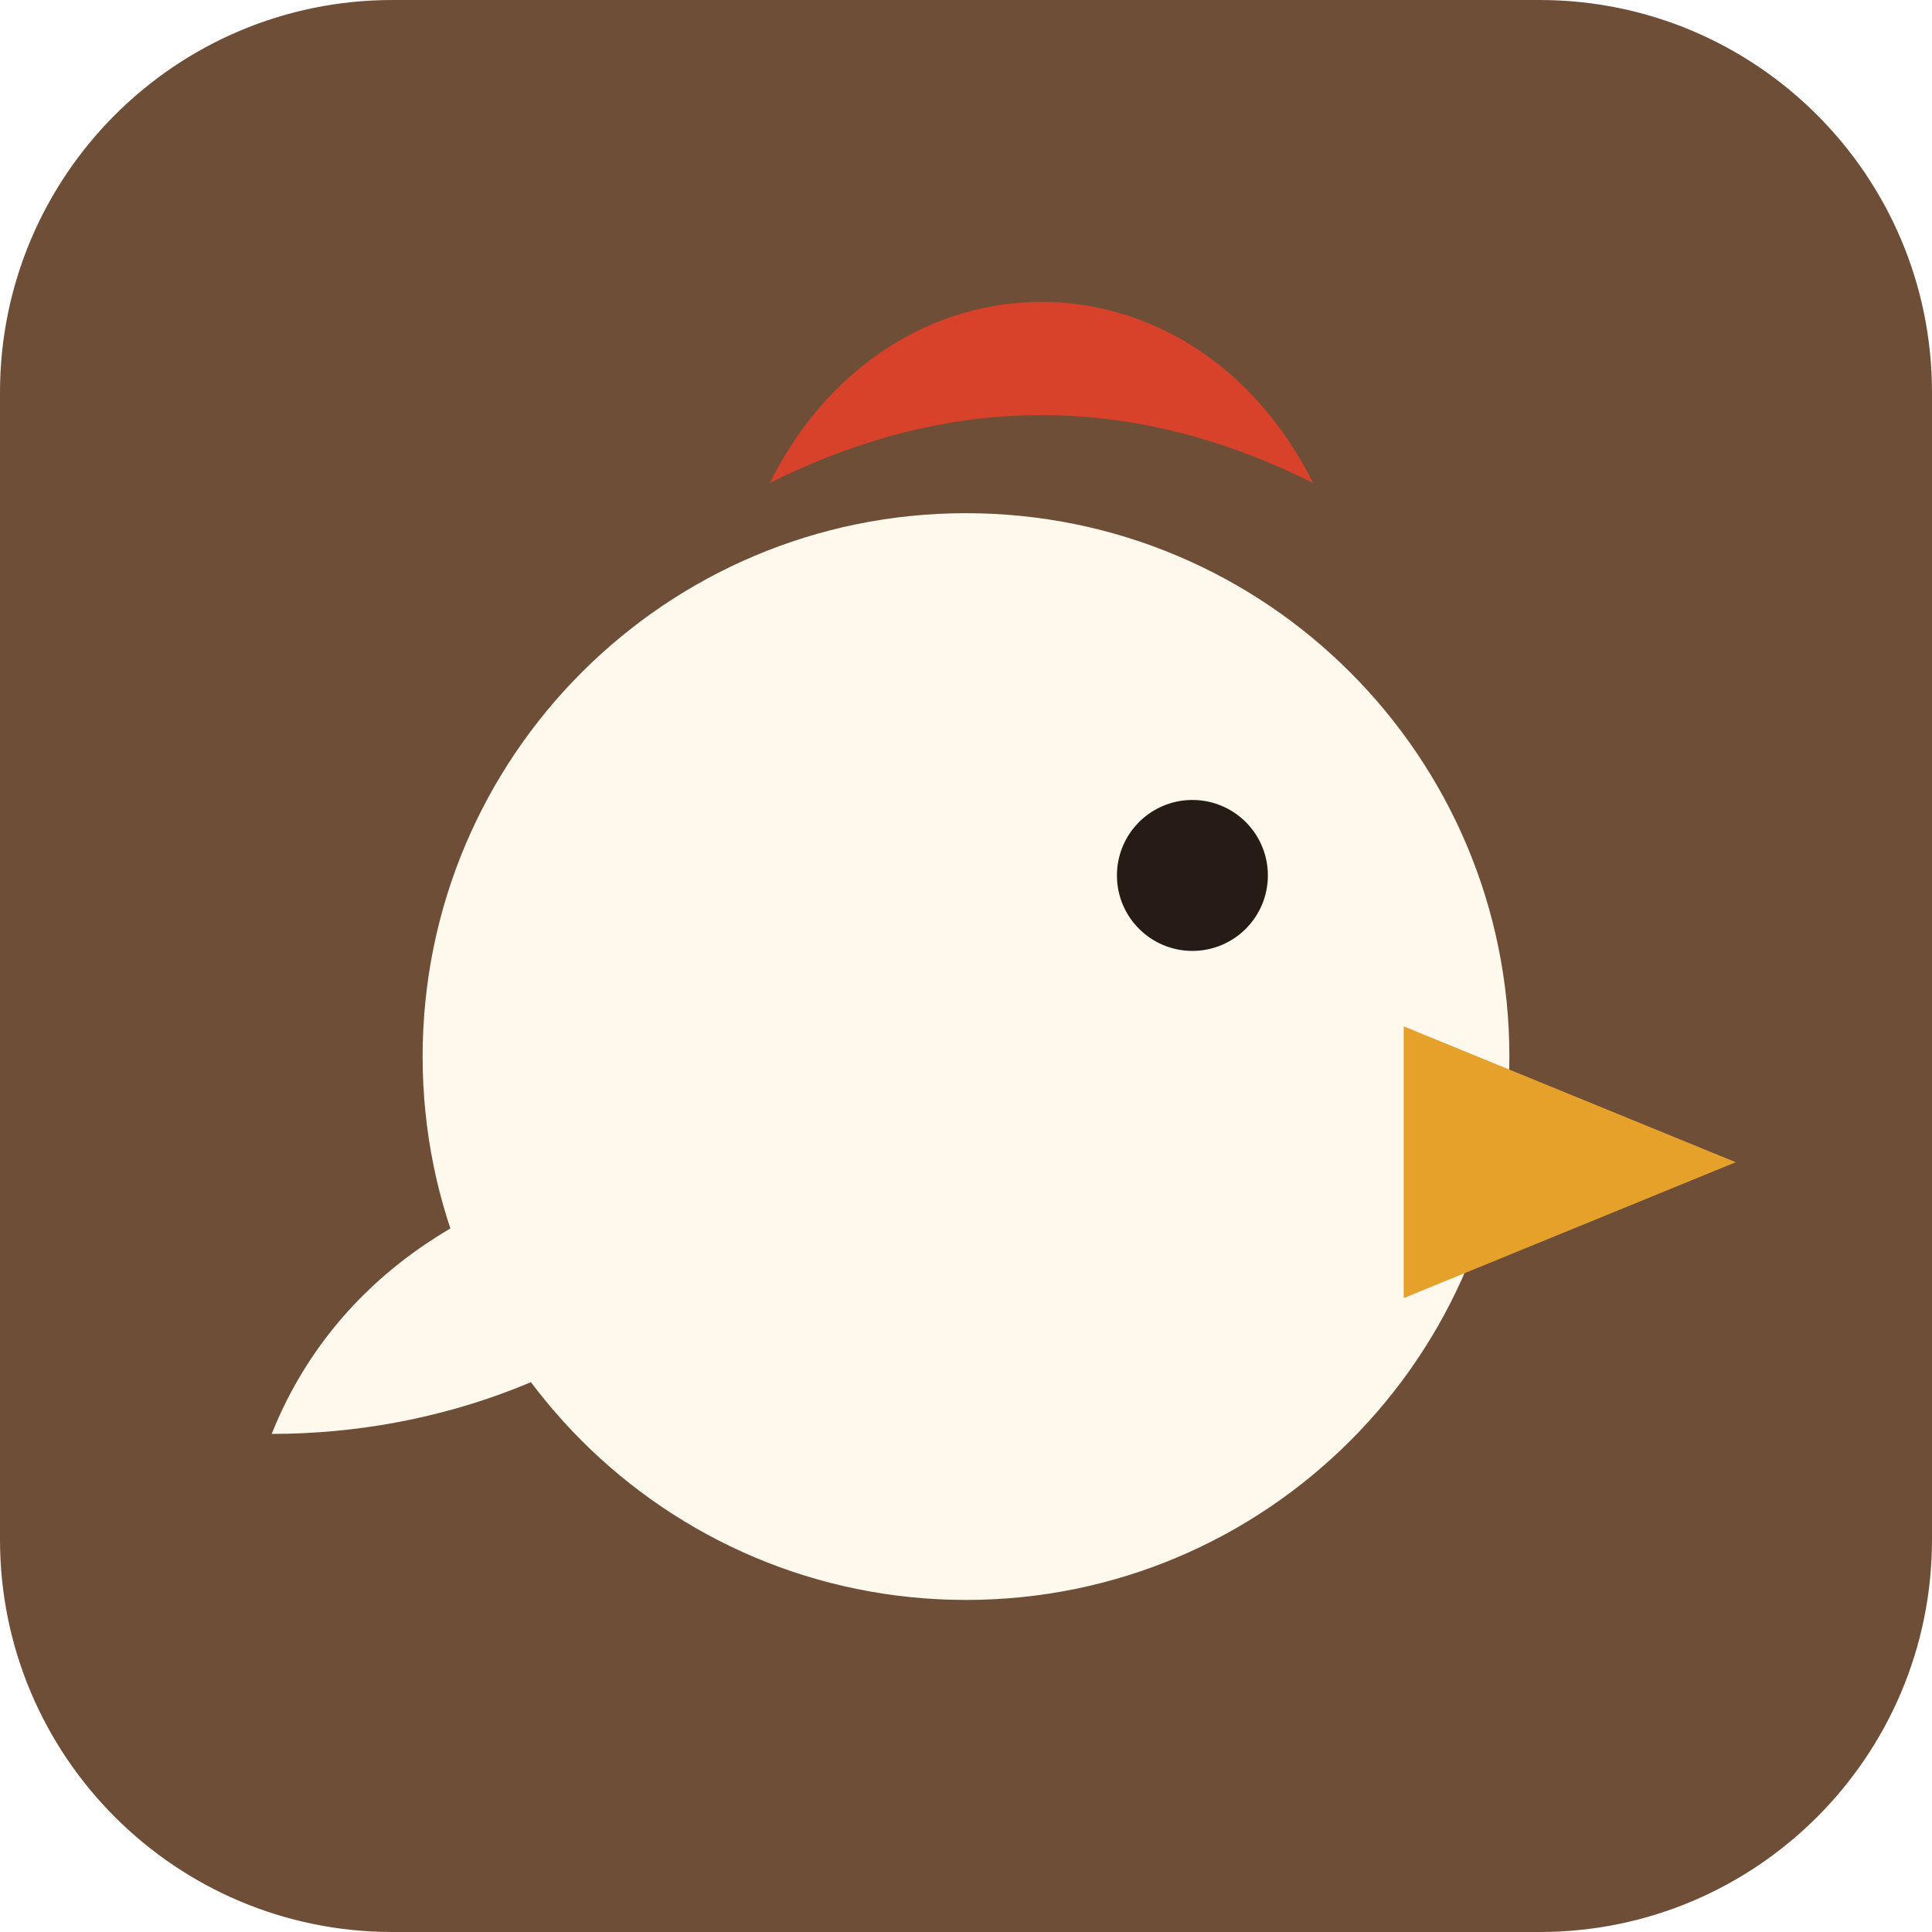
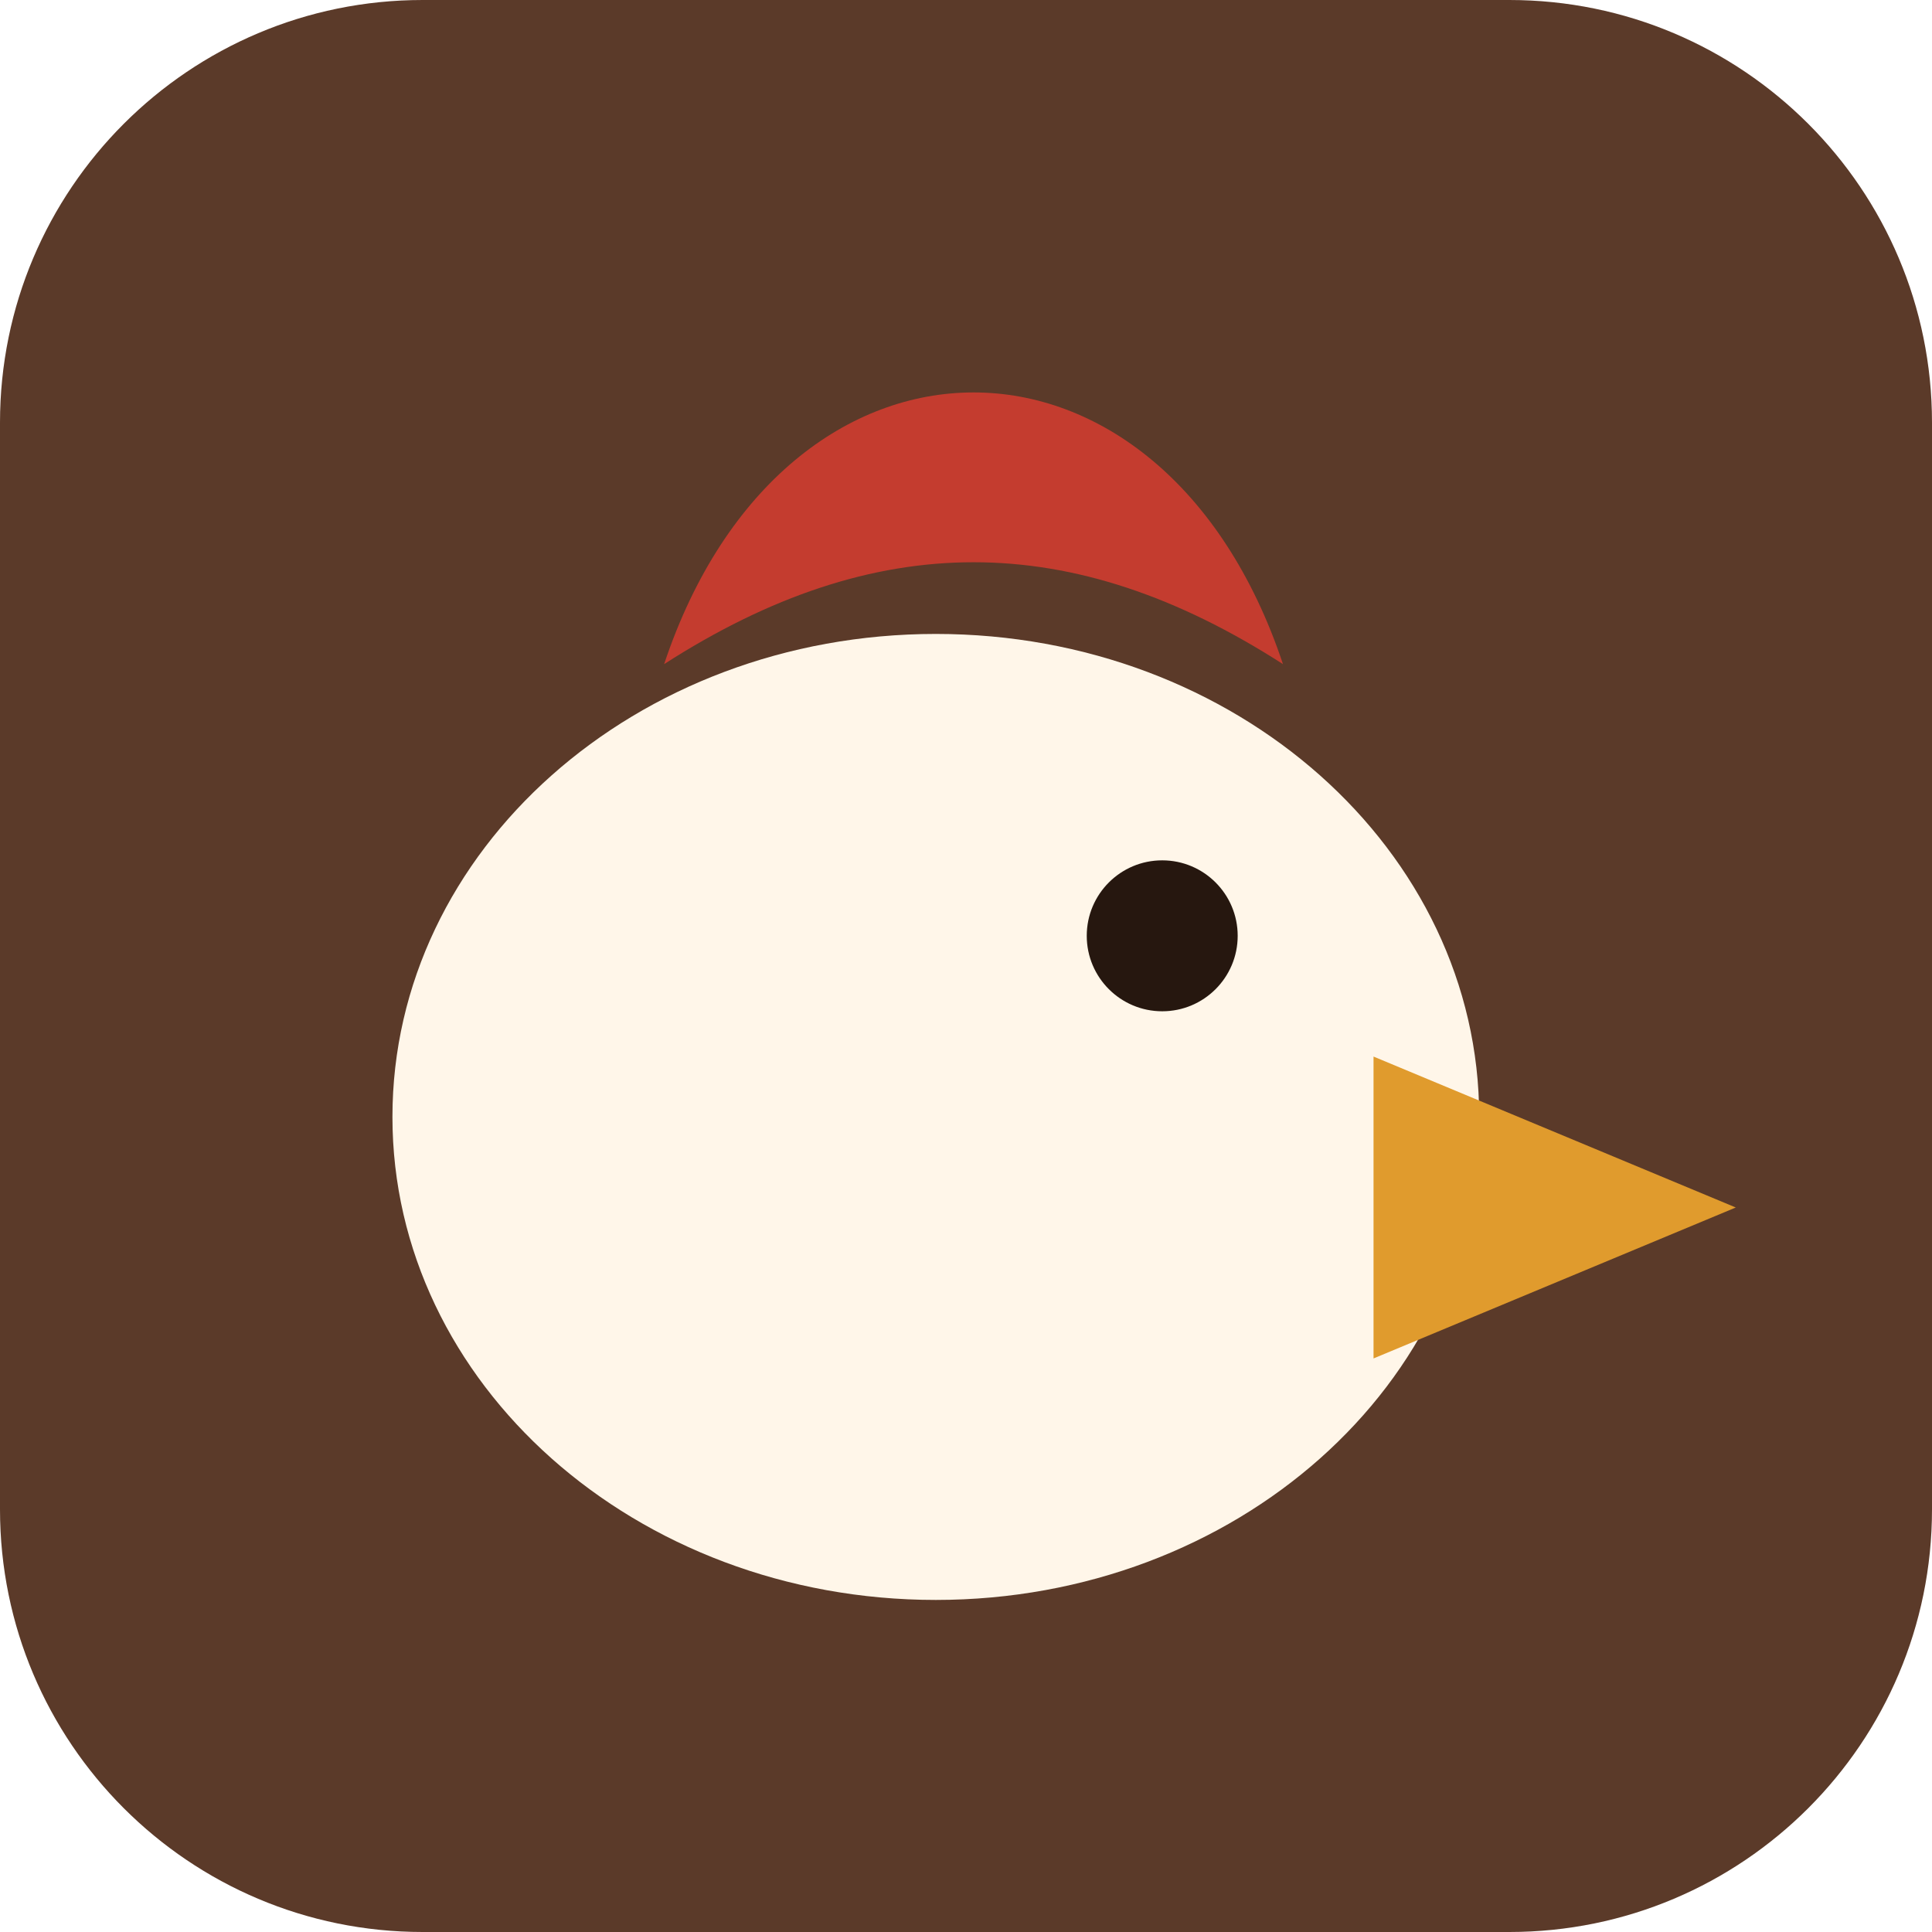
<svg xmlns="http://www.w3.org/2000/svg" viewBox="0 0 128 128">
-   <rect width="128" height="128" rx="26" fill="#6f4e37" />
-   <circle cx="64" cy="70" r="36" fill="#fff8ed" />
-   <circle cx="79" cy="58" r="5" fill="#261c15" />
-   <path d="M93 68l22 9-22 9z" fill="#e5a12a" />
-   <path d="M51 32c8-16 28-16 36 0-12-6-24-6-36 0z" fill="#d8422a" />
-   <path d="M42 77c-11 2-20 8-24 18 11 0 22-4 30-12z" fill="#fff8ed" />
+   <rect width="128" height="128" rx="28" fill="#5b3a29" />
+   <ellipse cx="62" cy="74" rx="36" ry="32" fill="#fff6e9" />
+   <circle cx="77" cy="62" r="5" fill="#26170f" />
+   <path d="M91 70l24 10-24 10z" fill="#e09b2d" />
+   <path d="M44 44c8-24 33-24 41 0-14-9-27-9-41 0z" fill="#c43c2f" />
</svg>
